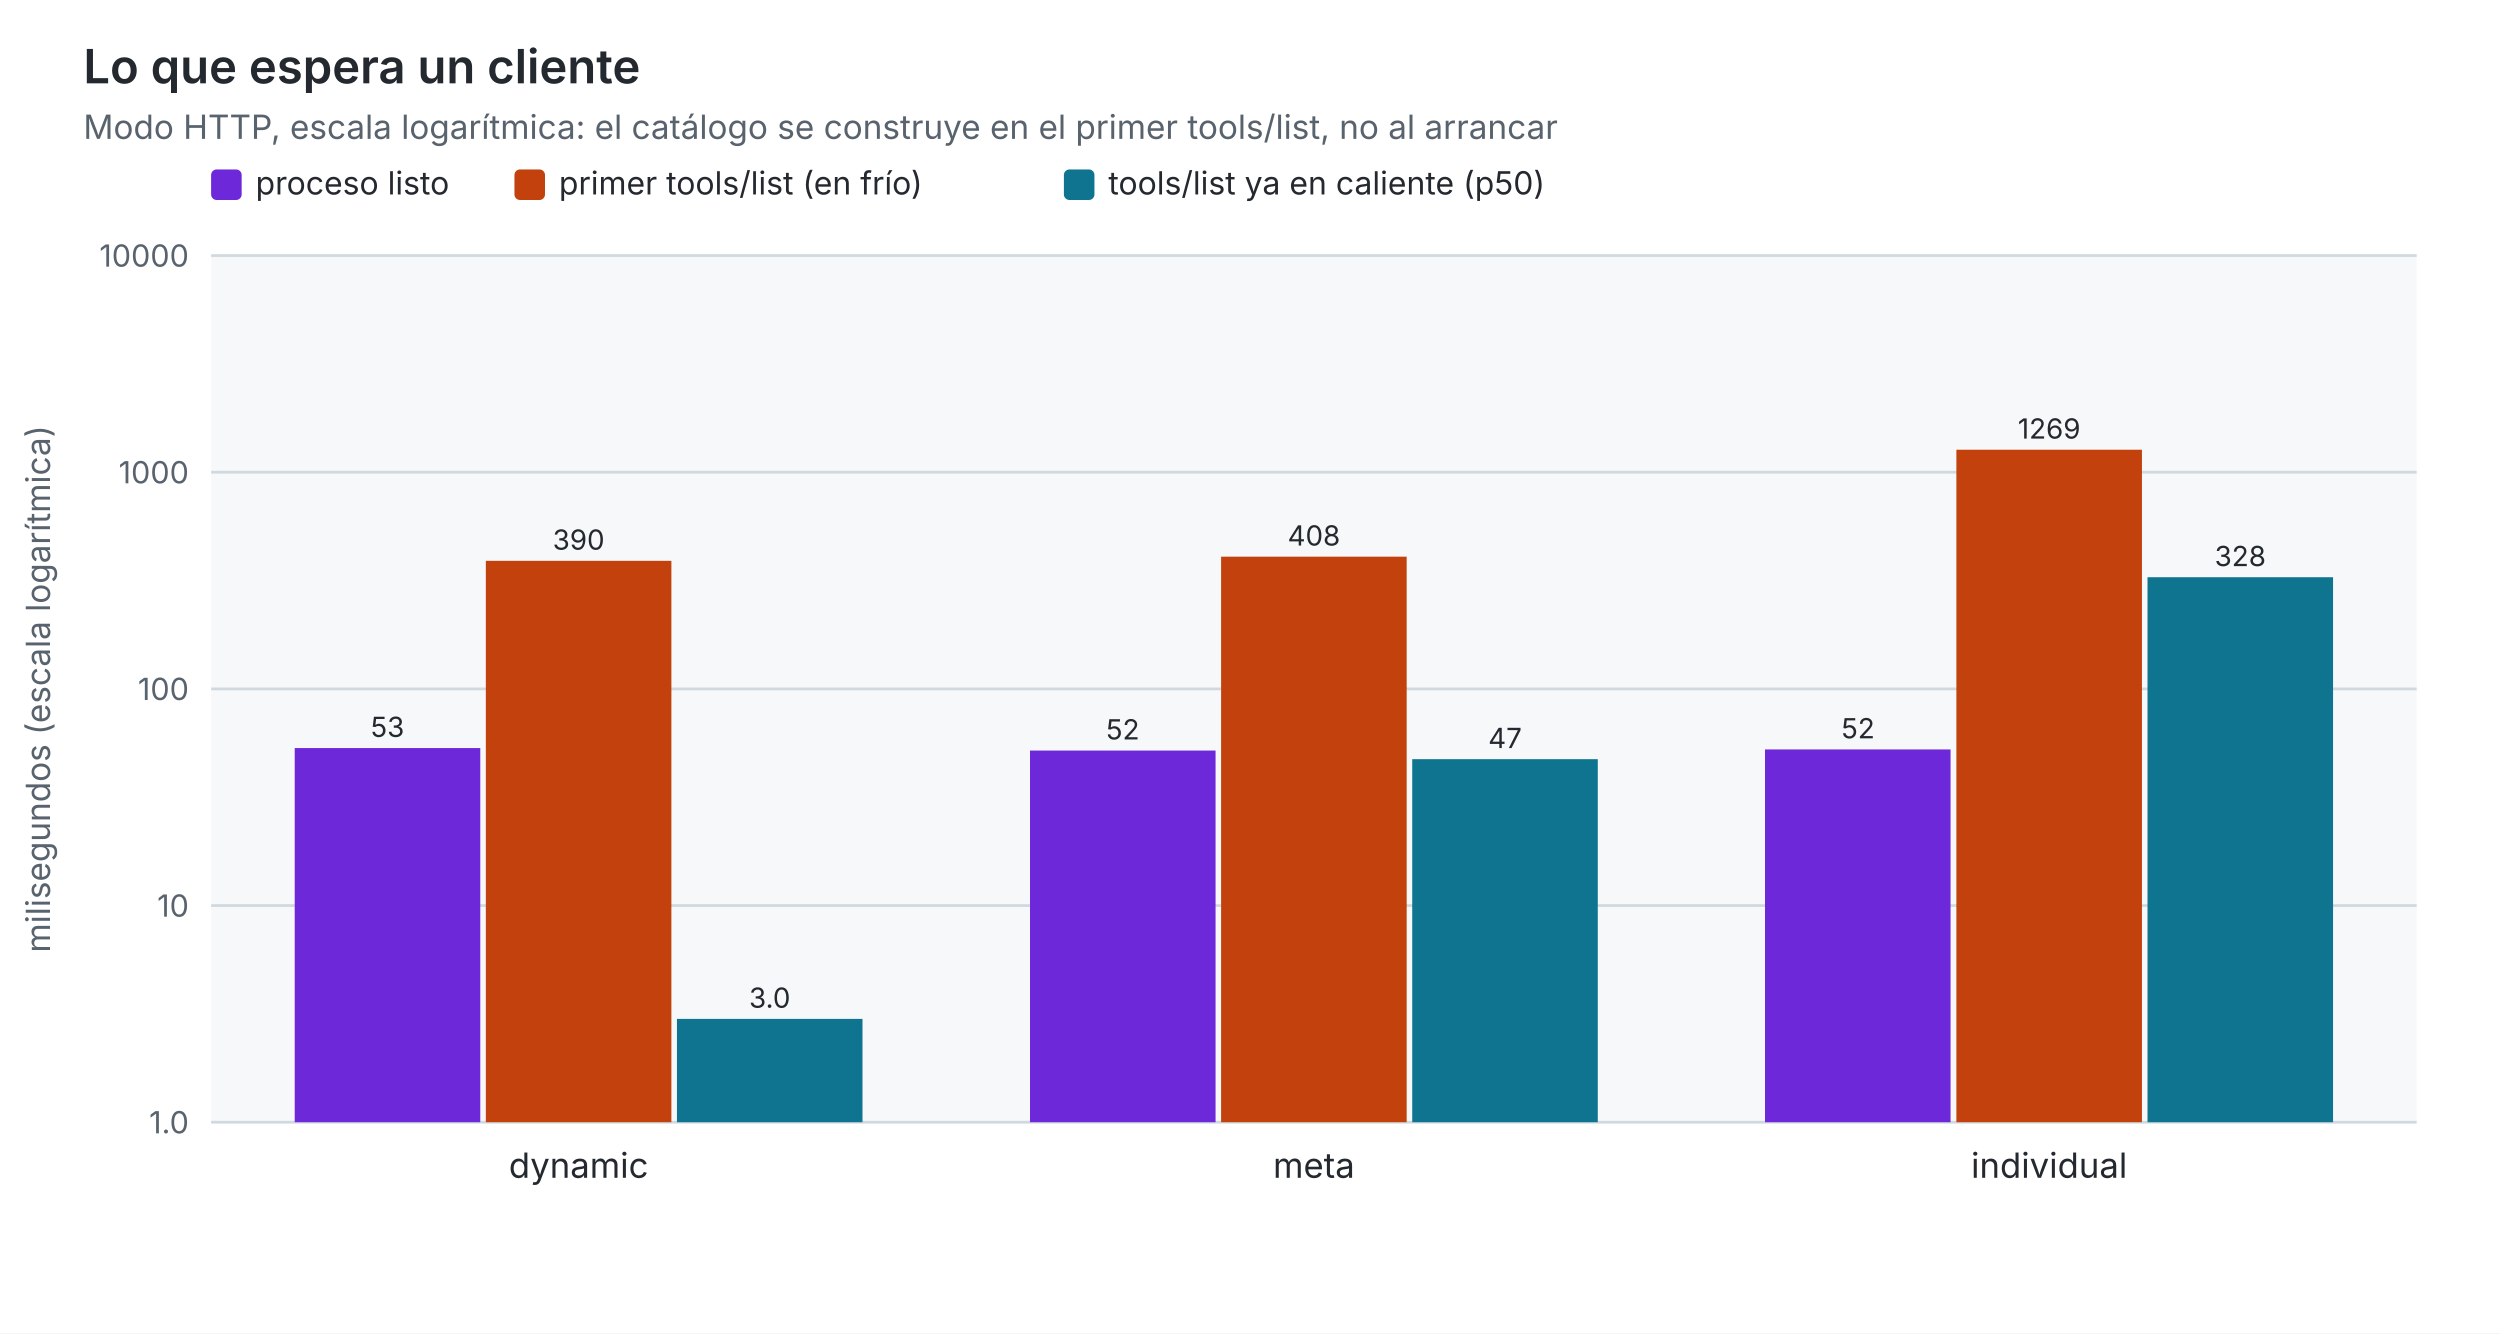
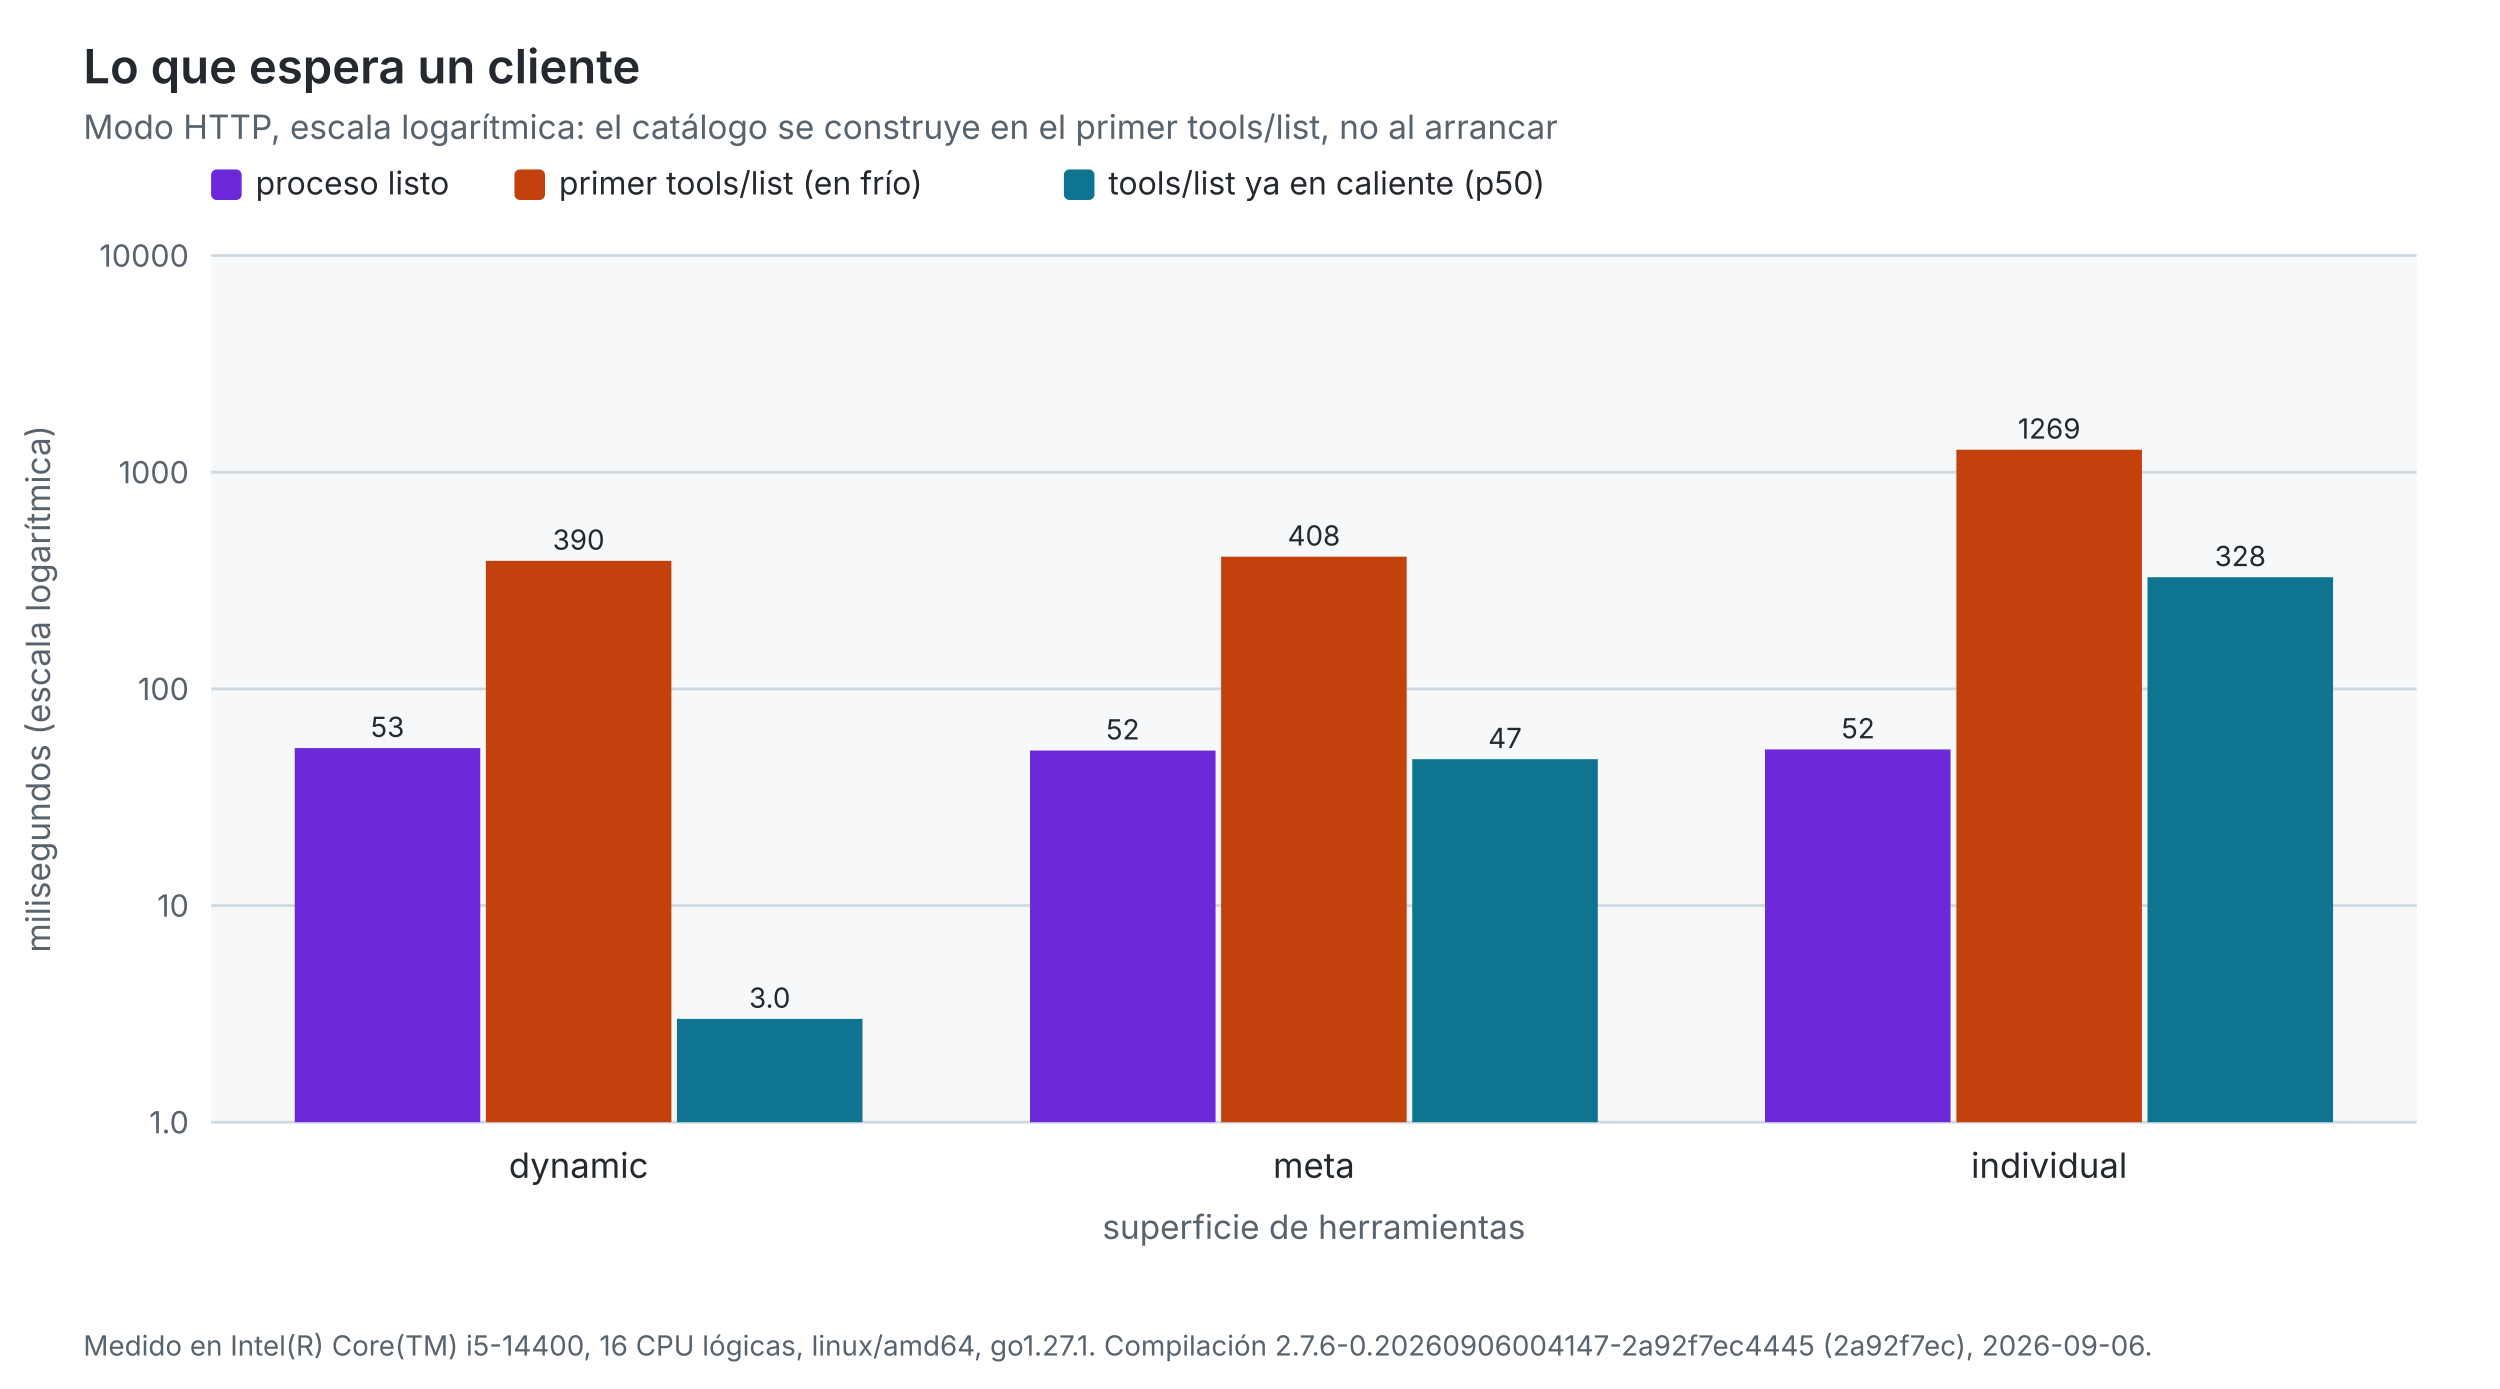
- <svg xmlns="http://www.w3.org/2000/svg" viewBox="0 0 900 480" width="900" height="480" role="img" aria-label="Lo que espera un cliente. Modo HTTP, escala logarítmica: el catálogo se construye en el primer tools/list, no al arrancar">
-   <rect width="900" height="480" fill="#ffffff" />
+ <svg xmlns="http://www.w3.org/2000/svg" viewBox="0 0 900 500" width="900" height="500" role="img" aria-label="Lo que espera un cliente. Modo HTTP, escala logarítmica: el catálogo se construye en el primer tools/list, no al arrancar. Medido en Intel(R) Core(TM) i5-14400, 16 CPU lógicas, linux/amd64, go1.27.1. Compilación 2.7.6-0.20260906004147-2a92f7ec4445 (2a92f7ec), 2026-09-06.">
+   <rect width="900" height="500" fill="#ffffff" />
  <text x="30" y="30" font-family="ui-sans-serif,system-ui,-apple-system,Segoe UI,sans-serif" font-size="17" font-weight="600" fill="#24292f">Lo que espera un cliente</text>
  <text x="30" y="50" font-family="ui-sans-serif,system-ui,-apple-system,Segoe UI,sans-serif" font-size="12" fill="#59636e">Modo HTTP, escala logarítmica: el catálogo se construye en el primer tools/list, no al arrancar</text>
  <rect x="76" y="92" width="794" height="312" fill="#f6f8fa" />
  <rect x="76.0" y="61.0" width="11" height="11" rx="2" fill="#6d28d9" />
  <text x="92.0" y="70.0" font-family="ui-sans-serif,system-ui,-apple-system,Segoe UI,sans-serif" font-size="11.5" fill="#24292f">proceso listo</text>
  <rect x="185.2" y="61.0" width="11" height="11" rx="2" fill="#c2410c" />
  <text x="201.2" y="70.0" font-family="ui-sans-serif,system-ui,-apple-system,Segoe UI,sans-serif" font-size="11.5" fill="#24292f">primer tools/list (en frío)</text>
  <rect x="383.0" y="61.0" width="11" height="11" rx="2" fill="#0e7490" />
  <text x="399.0" y="70.0" font-family="ui-sans-serif,system-ui,-apple-system,Segoe UI,sans-serif" font-size="11.5" fill="#24292f">tools/list ya en caliente (p50)</text>
  <line x1="76" y1="404.0" x2="870" y2="404.0" stroke="#d1d9e0" stroke-width="1" />
  <text x="68" y="408.0" font-family="ui-sans-serif,system-ui,-apple-system,Segoe UI,sans-serif" font-size="11" text-anchor="end" fill="#59636e">1.0</text>
  <line x1="76" y1="326.0" x2="870" y2="326.0" stroke="#d1d9e0" stroke-width="1" />
  <text x="68" y="330.0" font-family="ui-sans-serif,system-ui,-apple-system,Segoe UI,sans-serif" font-size="11" text-anchor="end" fill="#59636e">10</text>
  <line x1="76" y1="248.0" x2="870" y2="248.0" stroke="#d1d9e0" stroke-width="1" />
  <text x="68" y="252.0" font-family="ui-sans-serif,system-ui,-apple-system,Segoe UI,sans-serif" font-size="11" text-anchor="end" fill="#59636e">100</text>
  <line x1="76" y1="170.0" x2="870" y2="170.0" stroke="#d1d9e0" stroke-width="1" />
  <text x="68" y="174.0" font-family="ui-sans-serif,system-ui,-apple-system,Segoe UI,sans-serif" font-size="11" text-anchor="end" fill="#59636e">1000</text>
  <line x1="76" y1="92.0" x2="870" y2="92.0" stroke="#d1d9e0" stroke-width="1" />
  <text x="68" y="96.0" font-family="ui-sans-serif,system-ui,-apple-system,Segoe UI,sans-serif" font-size="11" text-anchor="end" fill="#59636e">10000</text>
  <text x="18" y="248.0" font-family="ui-sans-serif,system-ui,-apple-system,Segoe UI,sans-serif" font-size="12" fill="#59636e" text-anchor="middle" transform="rotate(-90 18 248.0)">milisegundos (escala logarítmica)</text>
+   <text x="473.0" y="446" font-family="ui-sans-serif,system-ui,-apple-system,Segoe UI,sans-serif" font-size="12" text-anchor="middle" fill="#59636e">superficie de herramientas</text>
+   <text x="30" y="488" font-family="ui-sans-serif,system-ui,-apple-system,Segoe UI,sans-serif" font-size="10" fill="#59636e">Medido en Intel(R) Core(TM) i5-14400, 16 CPU lógicas, linux/amd64, go1.27.1. Compilación 2.7.6-0.20260906004147-2a92f7ec4445 (2a92f7ec), 2026-09-06.</text>
  <rect x="106.1" y="269.3" width="66.8" height="134.7" fill="#6d28d9" />
  <text x="139.5" y="265.3" font-family="ui-sans-serif,system-ui,-apple-system,Segoe UI,sans-serif" font-size="10" text-anchor="middle" fill="#24292f">53</text>
  <rect x="174.9" y="201.9" width="66.8" height="202.1" fill="#c2410c" />
  <text x="208.3" y="197.9" font-family="ui-sans-serif,system-ui,-apple-system,Segoe UI,sans-serif" font-size="10" text-anchor="middle" fill="#24292f">390</text>
  <rect x="243.7" y="366.8" width="66.8" height="37.2" fill="#0e7490" />
  <text x="277.1" y="362.8" font-family="ui-sans-serif,system-ui,-apple-system,Segoe UI,sans-serif" font-size="10" text-anchor="middle" fill="#24292f">3.0</text>
  <text x="208.3" y="424" font-family="ui-sans-serif,system-ui,-apple-system,Segoe UI,sans-serif" font-size="12.5" text-anchor="middle" fill="#24292f">dynamic</text>
  <rect x="370.8" y="270.2" width="66.8" height="133.8" fill="#6d28d9" />
  <text x="404.2" y="266.2" font-family="ui-sans-serif,system-ui,-apple-system,Segoe UI,sans-serif" font-size="10" text-anchor="middle" fill="#24292f">52</text>
  <rect x="439.6" y="200.4" width="66.8" height="203.6" fill="#c2410c" />
  <text x="473.0" y="196.4" font-family="ui-sans-serif,system-ui,-apple-system,Segoe UI,sans-serif" font-size="10" text-anchor="middle" fill="#24292f">408</text>
  <rect x="508.4" y="273.3" width="66.8" height="130.7" fill="#0e7490" />
  <text x="541.8" y="269.3" font-family="ui-sans-serif,system-ui,-apple-system,Segoe UI,sans-serif" font-size="10" text-anchor="middle" fill="#24292f">47</text>
  <text x="473.0" y="424" font-family="ui-sans-serif,system-ui,-apple-system,Segoe UI,sans-serif" font-size="12.5" text-anchor="middle" fill="#24292f">meta</text>
  <rect x="635.4" y="269.8" width="66.8" height="134.2" fill="#6d28d9" />
  <text x="668.9" y="265.8" font-family="ui-sans-serif,system-ui,-apple-system,Segoe UI,sans-serif" font-size="10" text-anchor="middle" fill="#24292f">52</text>
  <rect x="704.3" y="161.9" width="66.8" height="242.1" fill="#c2410c" />
  <text x="737.7" y="157.9" font-family="ui-sans-serif,system-ui,-apple-system,Segoe UI,sans-serif" font-size="10" text-anchor="middle" fill="#24292f">1269</text>
  <rect x="773.1" y="207.8" width="66.8" height="196.2" fill="#0e7490" />
  <text x="806.5" y="203.8" font-family="ui-sans-serif,system-ui,-apple-system,Segoe UI,sans-serif" font-size="10" text-anchor="middle" fill="#24292f">328</text>
  <text x="737.7" y="424" font-family="ui-sans-serif,system-ui,-apple-system,Segoe UI,sans-serif" font-size="12.5" text-anchor="middle" fill="#24292f">individual</text>
</svg>
